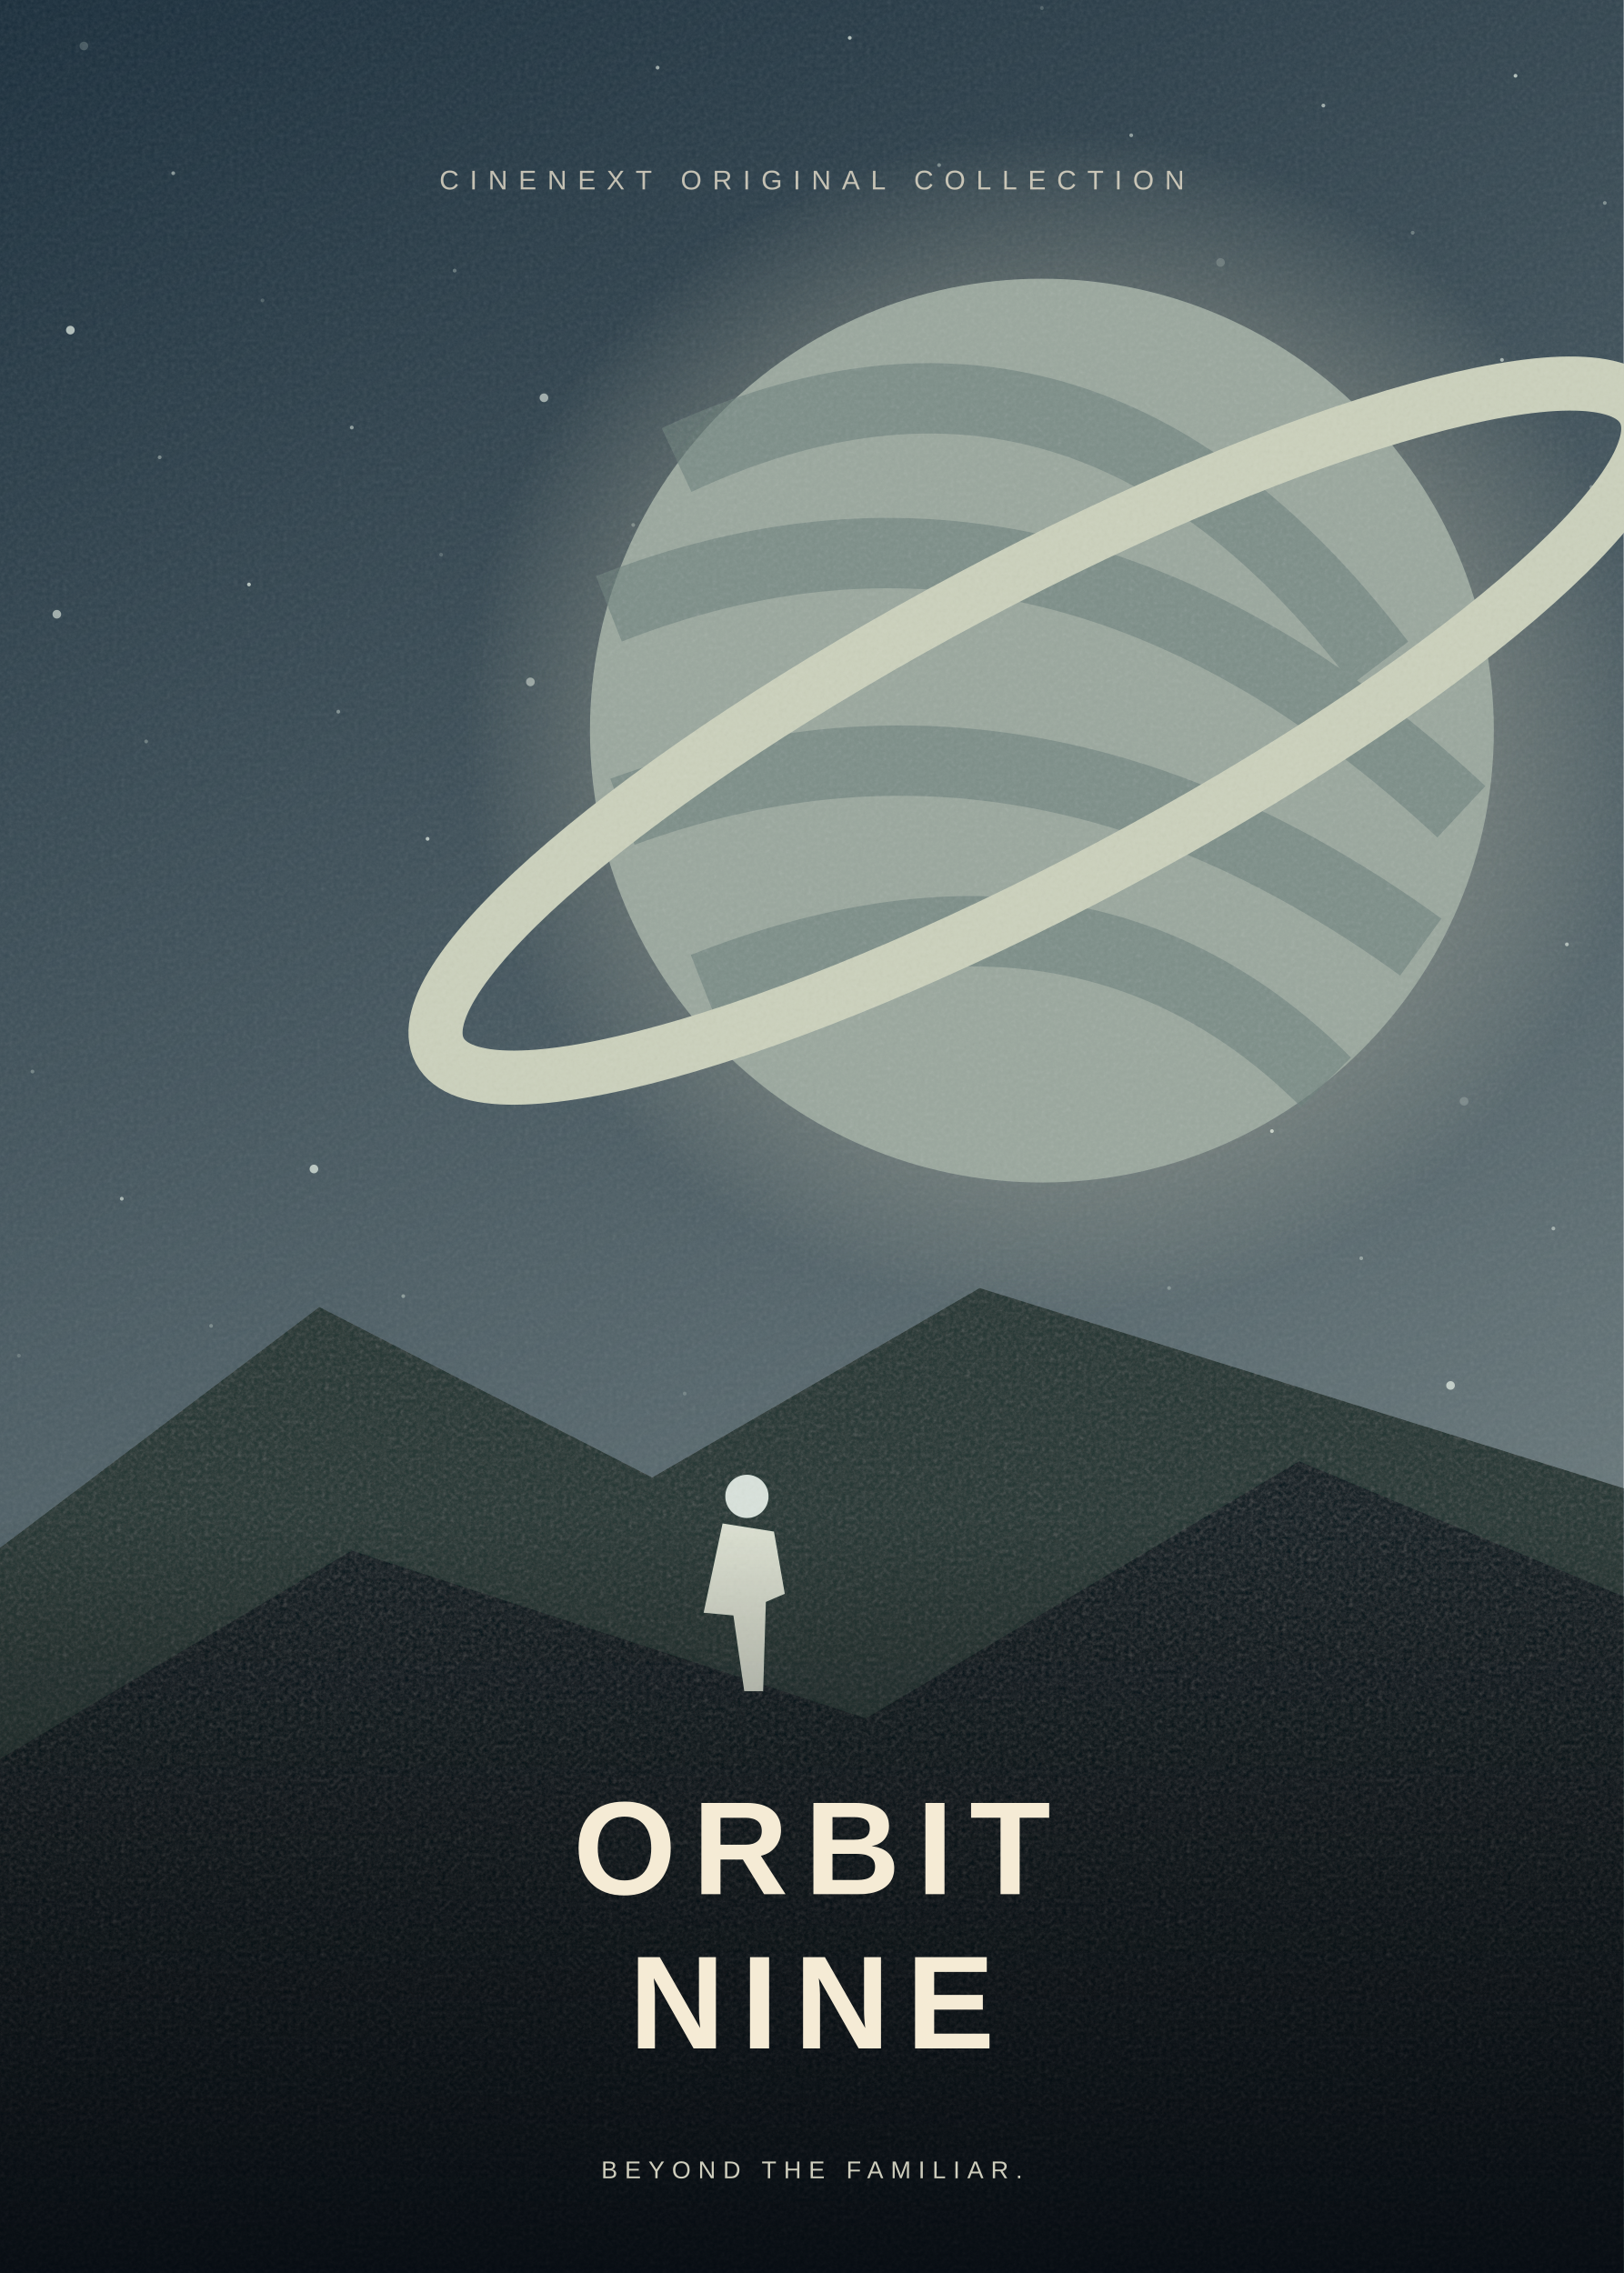
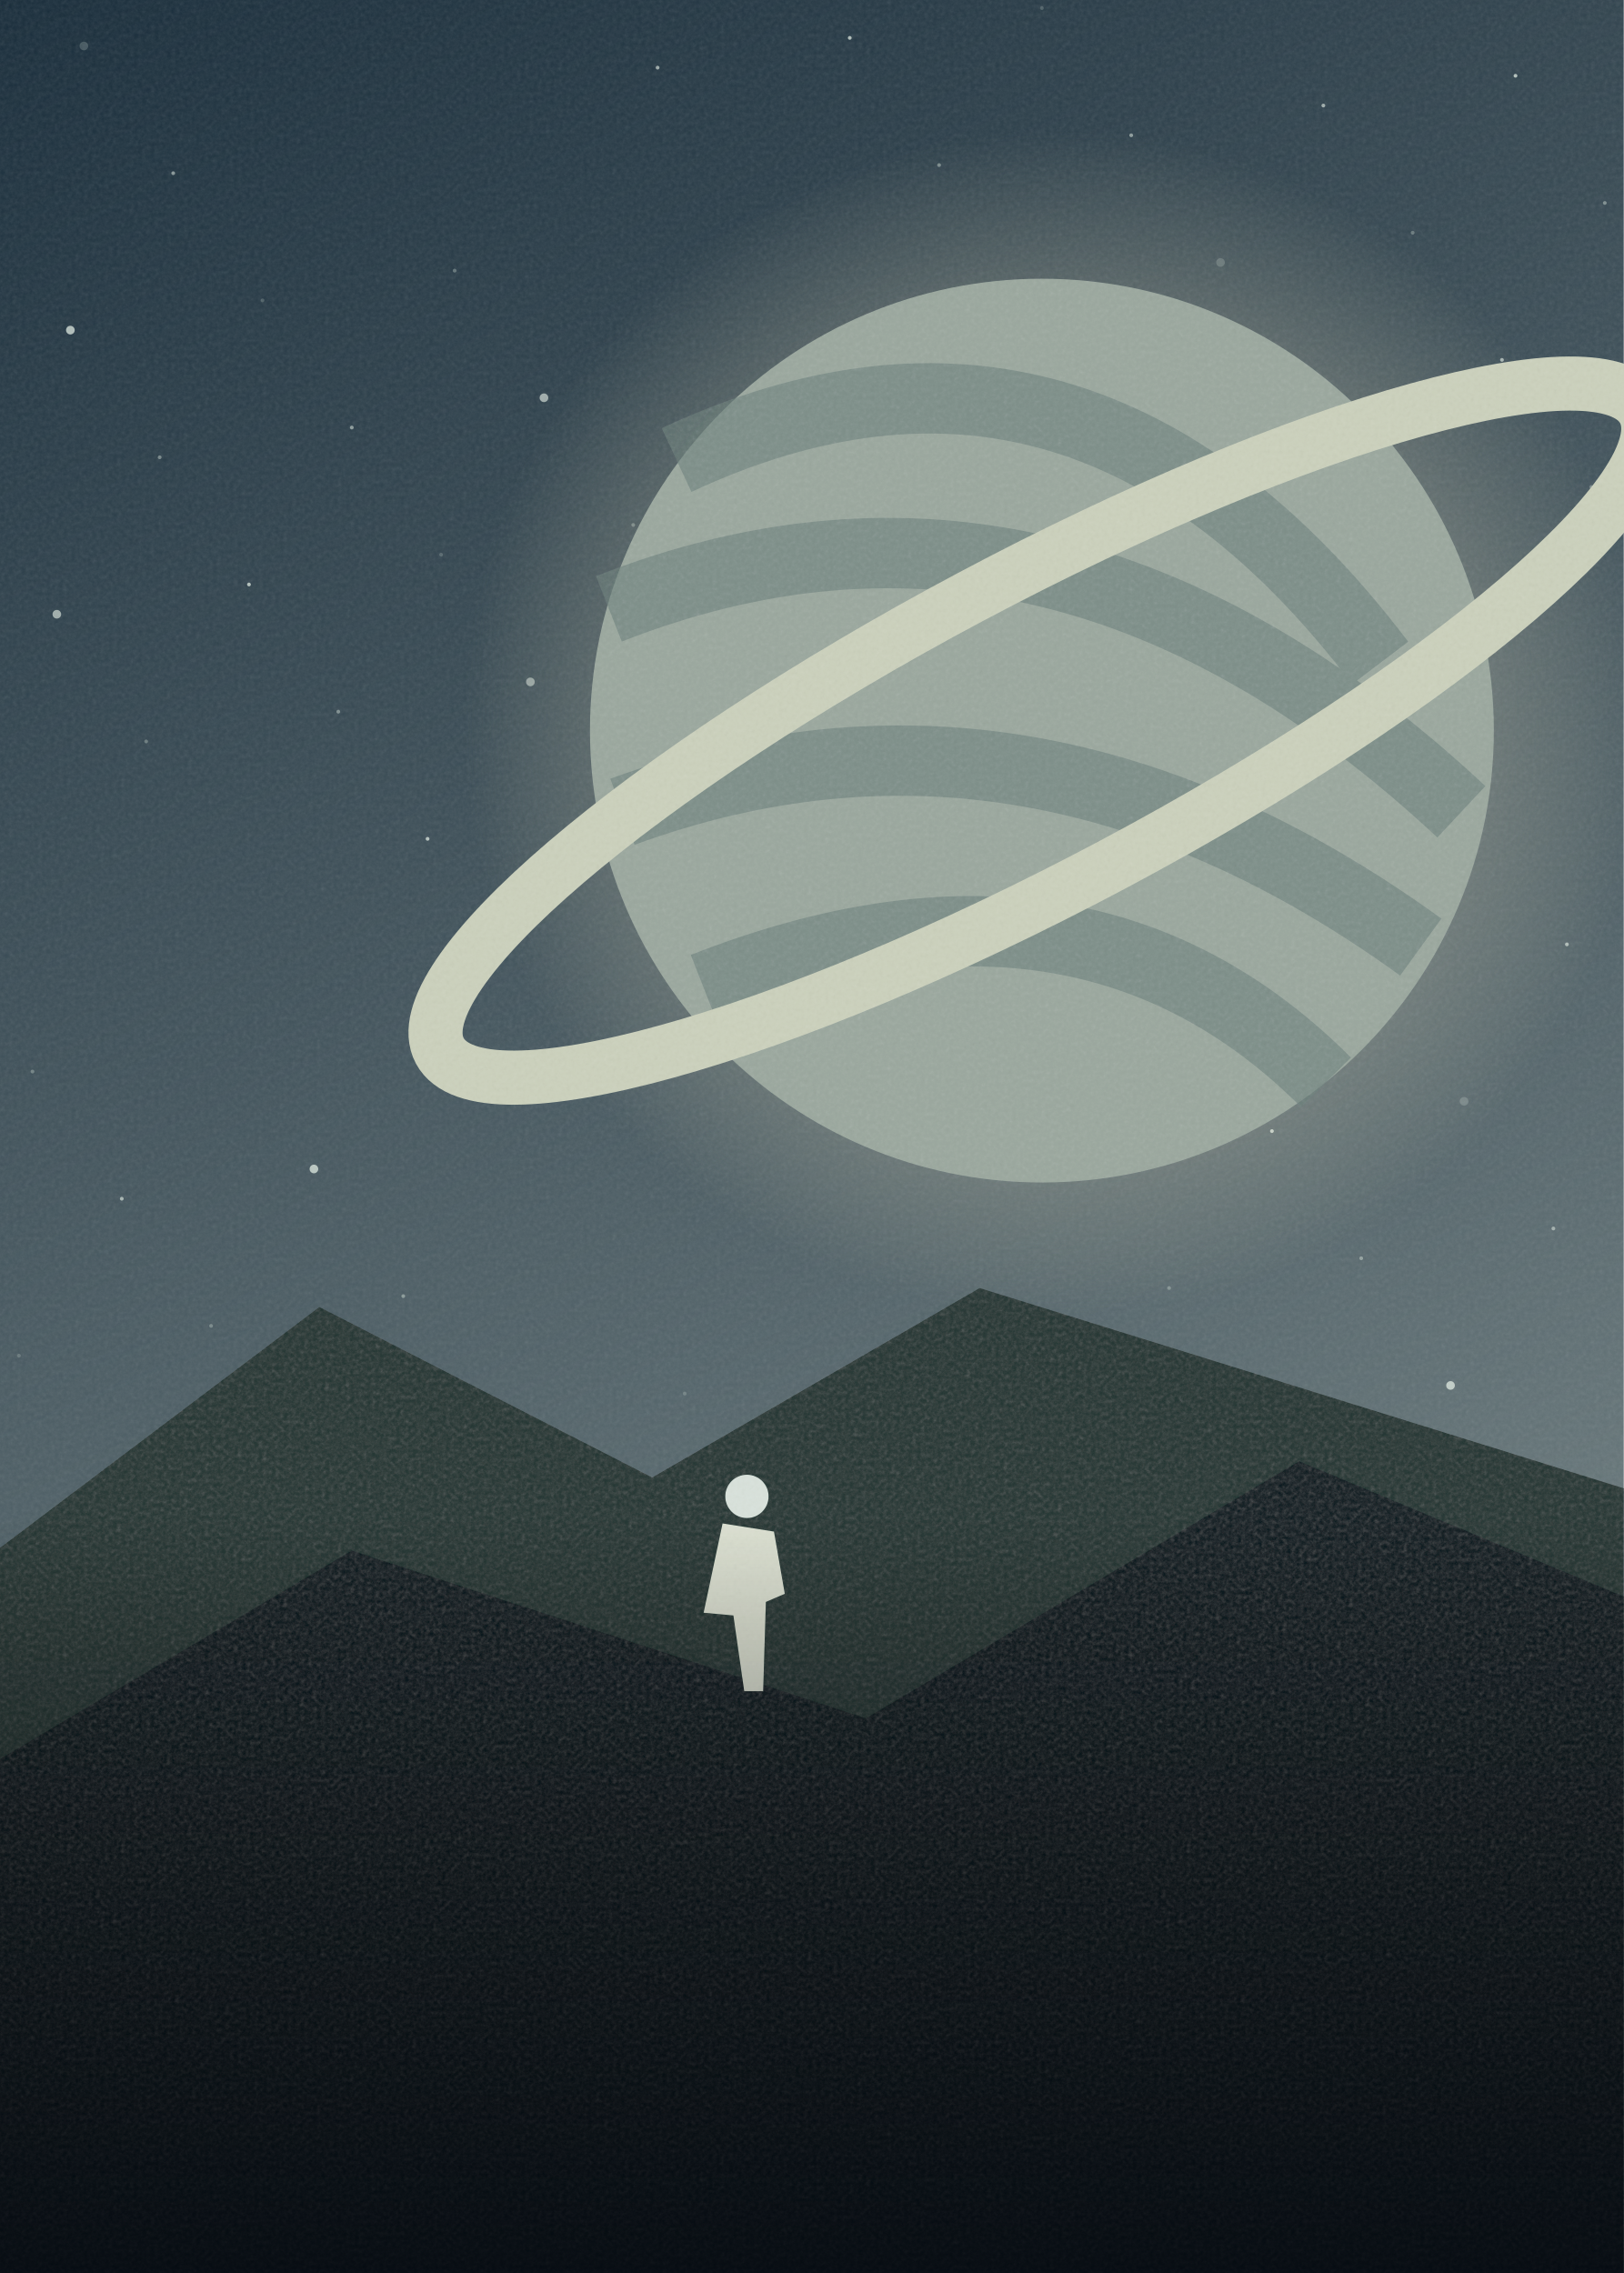
- <svg xmlns="http://www.w3.org/2000/svg" viewBox="0 0 600 840" role="img" aria-label="ORBIT NINE — original CineNext illustration">
+ <svg xmlns="http://www.w3.org/2000/svg" viewBox="0 0 600 840" role="img" aria-label="A space explorer beneath a ringed planet">
  <defs>
    <linearGradient id="sky" x2=".3" y2="1">
      <stop stop-color="#182c3a" />
      <stop offset="1" stop-color="#718082" />
    </linearGradient>
    <linearGradient id="fade" x2="0" y2="1">
      <stop stop-color="#000" stop-opacity="0" />
      <stop offset="1" stop-color="#050a10" stop-opacity=".85" />
    </linearGradient>
    <radialGradient id="glow">
      <stop stop-color="#f4eccb" stop-opacity=".7" />
      <stop offset="1" stop-color="#f4eccb" stop-opacity="0" />
    </radialGradient>
    <filter id="grain">
      <feTurbulence type="fractalNoise" baseFrequency=".65" numOctaves="3" stitchTiles="stitch" />
      <feColorMatrix type="saturate" values="0" />
      <feComponentTransfer>
        <feFuncA type="linear" slope=".13" />
      </feComponentTransfer>
      <feBlend in="SourceGraphic" mode="soft-light" />
    </filter>
  </defs>
  <rect width="600" height="840" fill="url(#sky)" />
  <g filter="url(#grain)">
    <circle cx="31" cy="17" r="1.6" fill="#e9f4e9" opacity="0.2" />
    <circle cx="168" cy="100" r="0.7" fill="#e9f4e9" opacity="0.3" />
    <circle cx="305" cy="183" r="0.7" fill="#e9f4e9" opacity="0.4" />
    <circle cx="442" cy="266" r="0.7" fill="#e9f4e9" opacity="0.5" />
    <circle cx="579" cy="349" r="0.7" fill="#e9f4e9" opacity="0.6" />
    <circle cx="116" cy="432" r="1.6" fill="#e9f4e9" opacity="0.7" />
    <circle cx="253" cy="515" r="0.7" fill="#e9f4e9" opacity="0.2" />
    <circle cx="390" cy="598" r="0.7" fill="#e9f4e9" opacity="0.3" />
    <circle cx="527" cy="681" r="0.7" fill="#e9f4e9" opacity="0.4" />
    <circle cx="64" cy="64" r="0.7" fill="#e9f4e9" opacity="0.5" />
    <circle cx="201" cy="147" r="1.6" fill="#e9f4e9" opacity="0.6" />
    <circle cx="338" cy="230" r="0.7" fill="#e9f4e9" opacity="0.7" />
    <circle cx="475" cy="313" r="0.7" fill="#e9f4e9" opacity="0.2" />
    <circle cx="12" cy="396" r="0.7" fill="#e9f4e9" opacity="0.3" />
    <circle cx="149" cy="479" r="0.7" fill="#e9f4e9" opacity="0.4" />
    <circle cx="286" cy="562" r="1.6" fill="#e9f4e9" opacity="0.5" />
    <circle cx="423" cy="645" r="0.7" fill="#e9f4e9" opacity="0.6" />
    <circle cx="560" cy="28" r="0.7" fill="#e9f4e9" opacity="0.7" />
    <circle cx="97" cy="111" r="0.7" fill="#e9f4e9" opacity="0.2" />
    <circle cx="234" cy="194" r="0.7" fill="#e9f4e9" opacity="0.3" />
    <circle cx="371" cy="277" r="1.6" fill="#e9f4e9" opacity="0.4" />
    <circle cx="508" cy="360" r="0.7" fill="#e9f4e9" opacity="0.5" />
    <circle cx="45" cy="443" r="0.7" fill="#e9f4e9" opacity="0.6" />
    <circle cx="182" cy="526" r="0.7" fill="#e9f4e9" opacity="0.7" />
    <circle cx="319" cy="609" r="0.7" fill="#e9f4e9" opacity="0.2" />
    <circle cx="456" cy="692" r="1.6" fill="#e9f4e9" opacity="0.3" />
    <circle cx="593" cy="75" r="0.7" fill="#e9f4e9" opacity="0.4" />
    <circle cx="130" cy="158" r="0.7" fill="#e9f4e9" opacity="0.5" />
    <circle cx="267" cy="241" r="0.7" fill="#e9f4e9" opacity="0.6" />
    <circle cx="404" cy="324" r="0.7" fill="#e9f4e9" opacity="0.7" />
    <circle cx="541" cy="407" r="1.6" fill="#e9f4e9" opacity="0.2" />
    <circle cx="78" cy="490" r="0.7" fill="#e9f4e9" opacity="0.3" />
    <circle cx="215" cy="573" r="0.7" fill="#e9f4e9" opacity="0.4" />
    <circle cx="352" cy="656" r="0.7" fill="#e9f4e9" opacity="0.5" />
    <circle cx="489" cy="39" r="0.7" fill="#e9f4e9" opacity="0.6" />
    <circle cx="26" cy="122" r="1.6" fill="#e9f4e9" opacity="0.7" />
    <circle cx="163" cy="205" r="0.7" fill="#e9f4e9" opacity="0.2" />
    <circle cx="300" cy="288" r="0.7" fill="#e9f4e9" opacity="0.3" />
    <circle cx="437" cy="371" r="0.7" fill="#e9f4e9" opacity="0.4" />
    <circle cx="574" cy="454" r="0.7" fill="#e9f4e9" opacity="0.5" />
    <circle cx="111" cy="537" r="1.6" fill="#e9f4e9" opacity="0.6" />
    <circle cx="248" cy="620" r="0.7" fill="#e9f4e9" opacity="0.7" />
    <circle cx="385" cy="3" r="0.7" fill="#e9f4e9" opacity="0.2" />
    <circle cx="522" cy="86" r="0.7" fill="#e9f4e9" opacity="0.3" />
    <circle cx="59" cy="169" r="0.7" fill="#e9f4e9" opacity="0.4" />
    <circle cx="196" cy="252" r="1.6" fill="#e9f4e9" opacity="0.5" />
    <circle cx="333" cy="335" r="0.7" fill="#e9f4e9" opacity="0.6" />
    <circle cx="470" cy="418" r="0.7" fill="#e9f4e9" opacity="0.7" />
    <circle cx="7" cy="501" r="0.7" fill="#e9f4e9" opacity="0.2" />
    <circle cx="144" cy="584" r="0.7" fill="#e9f4e9" opacity="0.3" />
    <circle cx="281" cy="667" r="1.6" fill="#e9f4e9" opacity="0.4" />
    <circle cx="418" cy="50" r="0.7" fill="#e9f4e9" opacity="0.5" />
    <circle cx="555" cy="133" r="0.7" fill="#e9f4e9" opacity="0.6" />
    <circle cx="92" cy="216" r="0.7" fill="#e9f4e9" opacity="0.7" />
    <circle cx="229" cy="299" r="0.7" fill="#e9f4e9" opacity="0.2" />
    <circle cx="366" cy="382" r="1.6" fill="#e9f4e9" opacity="0.3" />
    <circle cx="503" cy="465" r="0.7" fill="#e9f4e9" opacity="0.4" />
    <circle cx="40" cy="548" r="0.7" fill="#e9f4e9" opacity="0.5" />
    <circle cx="177" cy="631" r="0.7" fill="#e9f4e9" opacity="0.6" />
    <circle cx="314" cy="14" r="0.7" fill="#e9f4e9" opacity="0.7" />
    <circle cx="451" cy="97" r="1.6" fill="#e9f4e9" opacity="0.2" />
    <circle cx="588" cy="180" r="0.7" fill="#e9f4e9" opacity="0.3" />
    <circle cx="125" cy="263" r="0.7" fill="#e9f4e9" opacity="0.4" />
    <circle cx="262" cy="346" r="0.7" fill="#e9f4e9" opacity="0.5" />
    <circle cx="399" cy="429" r="0.7" fill="#e9f4e9" opacity="0.6" />
    <circle cx="536" cy="512" r="1.6" fill="#e9f4e9" opacity="0.7" />
    <circle cx="73" cy="595" r="0.7" fill="#e9f4e9" opacity="0.2" />
    <circle cx="210" cy="678" r="0.7" fill="#e9f4e9" opacity="0.3" />
    <circle cx="347" cy="61" r="0.7" fill="#e9f4e9" opacity="0.4" />
    <circle cx="484" cy="144" r="0.7" fill="#e9f4e9" opacity="0.5" />
    <circle cx="21" cy="227" r="1.6" fill="#e9f4e9" opacity="0.6" />
    <circle cx="158" cy="310" r="0.7" fill="#e9f4e9" opacity="0.7" />
    <circle cx="295" cy="393" r="0.7" fill="#e9f4e9" opacity="0.2" />
    <circle cx="432" cy="476" r="0.7" fill="#e9f4e9" opacity="0.3" />
    <circle cx="569" cy="559" r="0.7" fill="#e9f4e9" opacity="0.4" />
    <circle cx="106" cy="642" r="1.6" fill="#e9f4e9" opacity="0.5" />
    <circle cx="243" cy="25" r="0.7" fill="#e9f4e9" opacity="0.6" />
    <circle cx="380" cy="108" r="0.7" fill="#e9f4e9" opacity="0.7" />
    <circle cx="517" cy="191" r="0.7" fill="#e9f4e9" opacity="0.2" />
    <circle cx="54" cy="274" r="0.7" fill="#e9f4e9" opacity="0.3" />
    <circle cx="390" cy="267" r="220" fill="url(#glow)" />
    <circle cx="385" cy="270" r="167" fill="#9ba89f" />
    <path d="M250 170 Q400 100 510 245M225 225 Q390 160 540 300M230 300 Q380 245 525 350M260 365 Q400 310 490 400" stroke="#6d807c" stroke-width="26" opacity=".6" fill="none" />
    <ellipse cx="385" cy="270" rx="252" ry="56" transform="rotate(-28 385 270)" fill="none" stroke="#cbd0bc" stroke-width="20" />
    <path d="M0 572L118 483 241 546 362 476 600 550V840H0Z" fill="#253936" />
    <path d="M0 650L130 573 320 635 480 540 600 590V840H0Z" fill="#101f22" />
    <circle cx="276" cy="553" r="8" fill="#d8e1da" />
    <path d="M267 563L260 596 271 597 275 625 282 625 283 592 290 589 286 566Z" fill="#dce1d2" />
  </g>
  <rect y="560" width="600" height="280" fill="url(#fade)" />
-   <text x="300" y="70" text-anchor="middle" fill="#f5ebd5" opacity=".75" font-family="Arial,sans-serif" font-size="10" letter-spacing="4">CINENEXT ORIGINAL COLLECTION</text>
-   <text x="300" y="700" text-anchor="middle" font-family="Arial, sans-serif" font-size="49" font-weight="600" letter-spacing="6" fill="#f5ebd5">ORBIT</text>
-   <text x="300" y="757" text-anchor="middle" font-family="Arial, sans-serif" font-size="49" font-weight="600" letter-spacing="6" fill="#f5ebd5">NINE</text>
-   <text x="300" y="805" text-anchor="middle" fill="#cfcebd" font-family="Arial,sans-serif" font-size="9" letter-spacing="2.7">BEYOND THE FAMILIAR.</text>
</svg>
